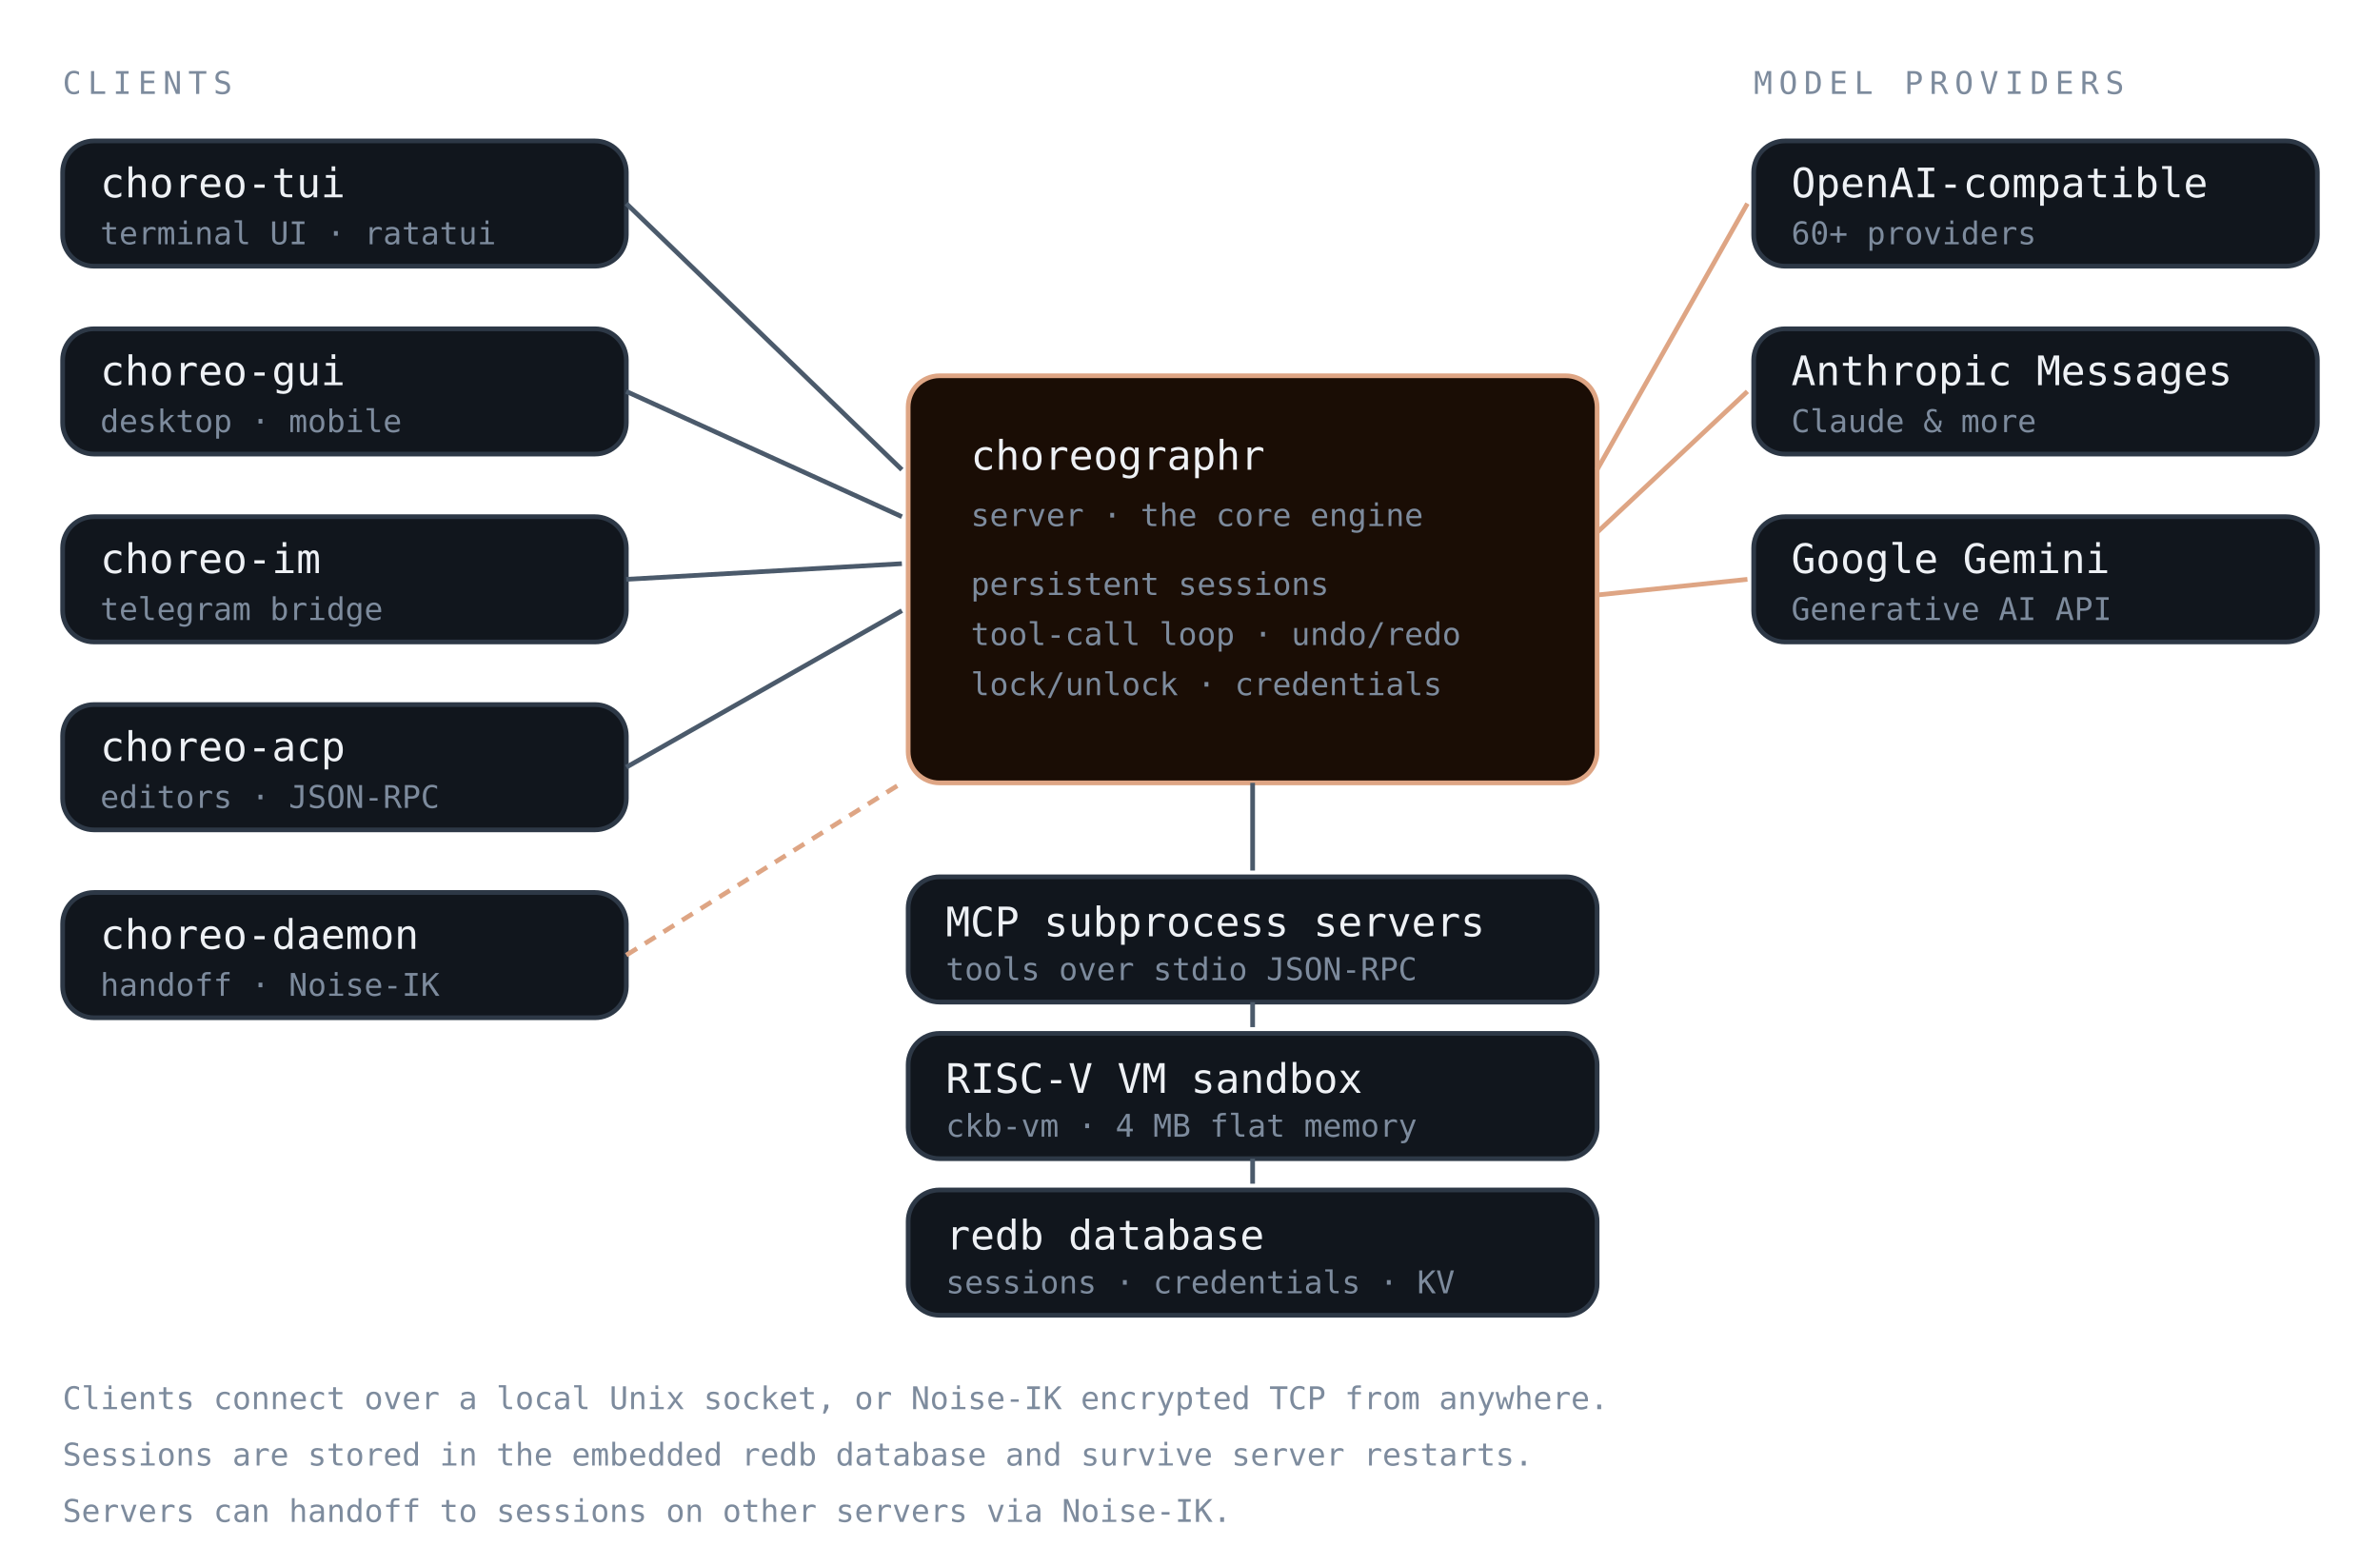
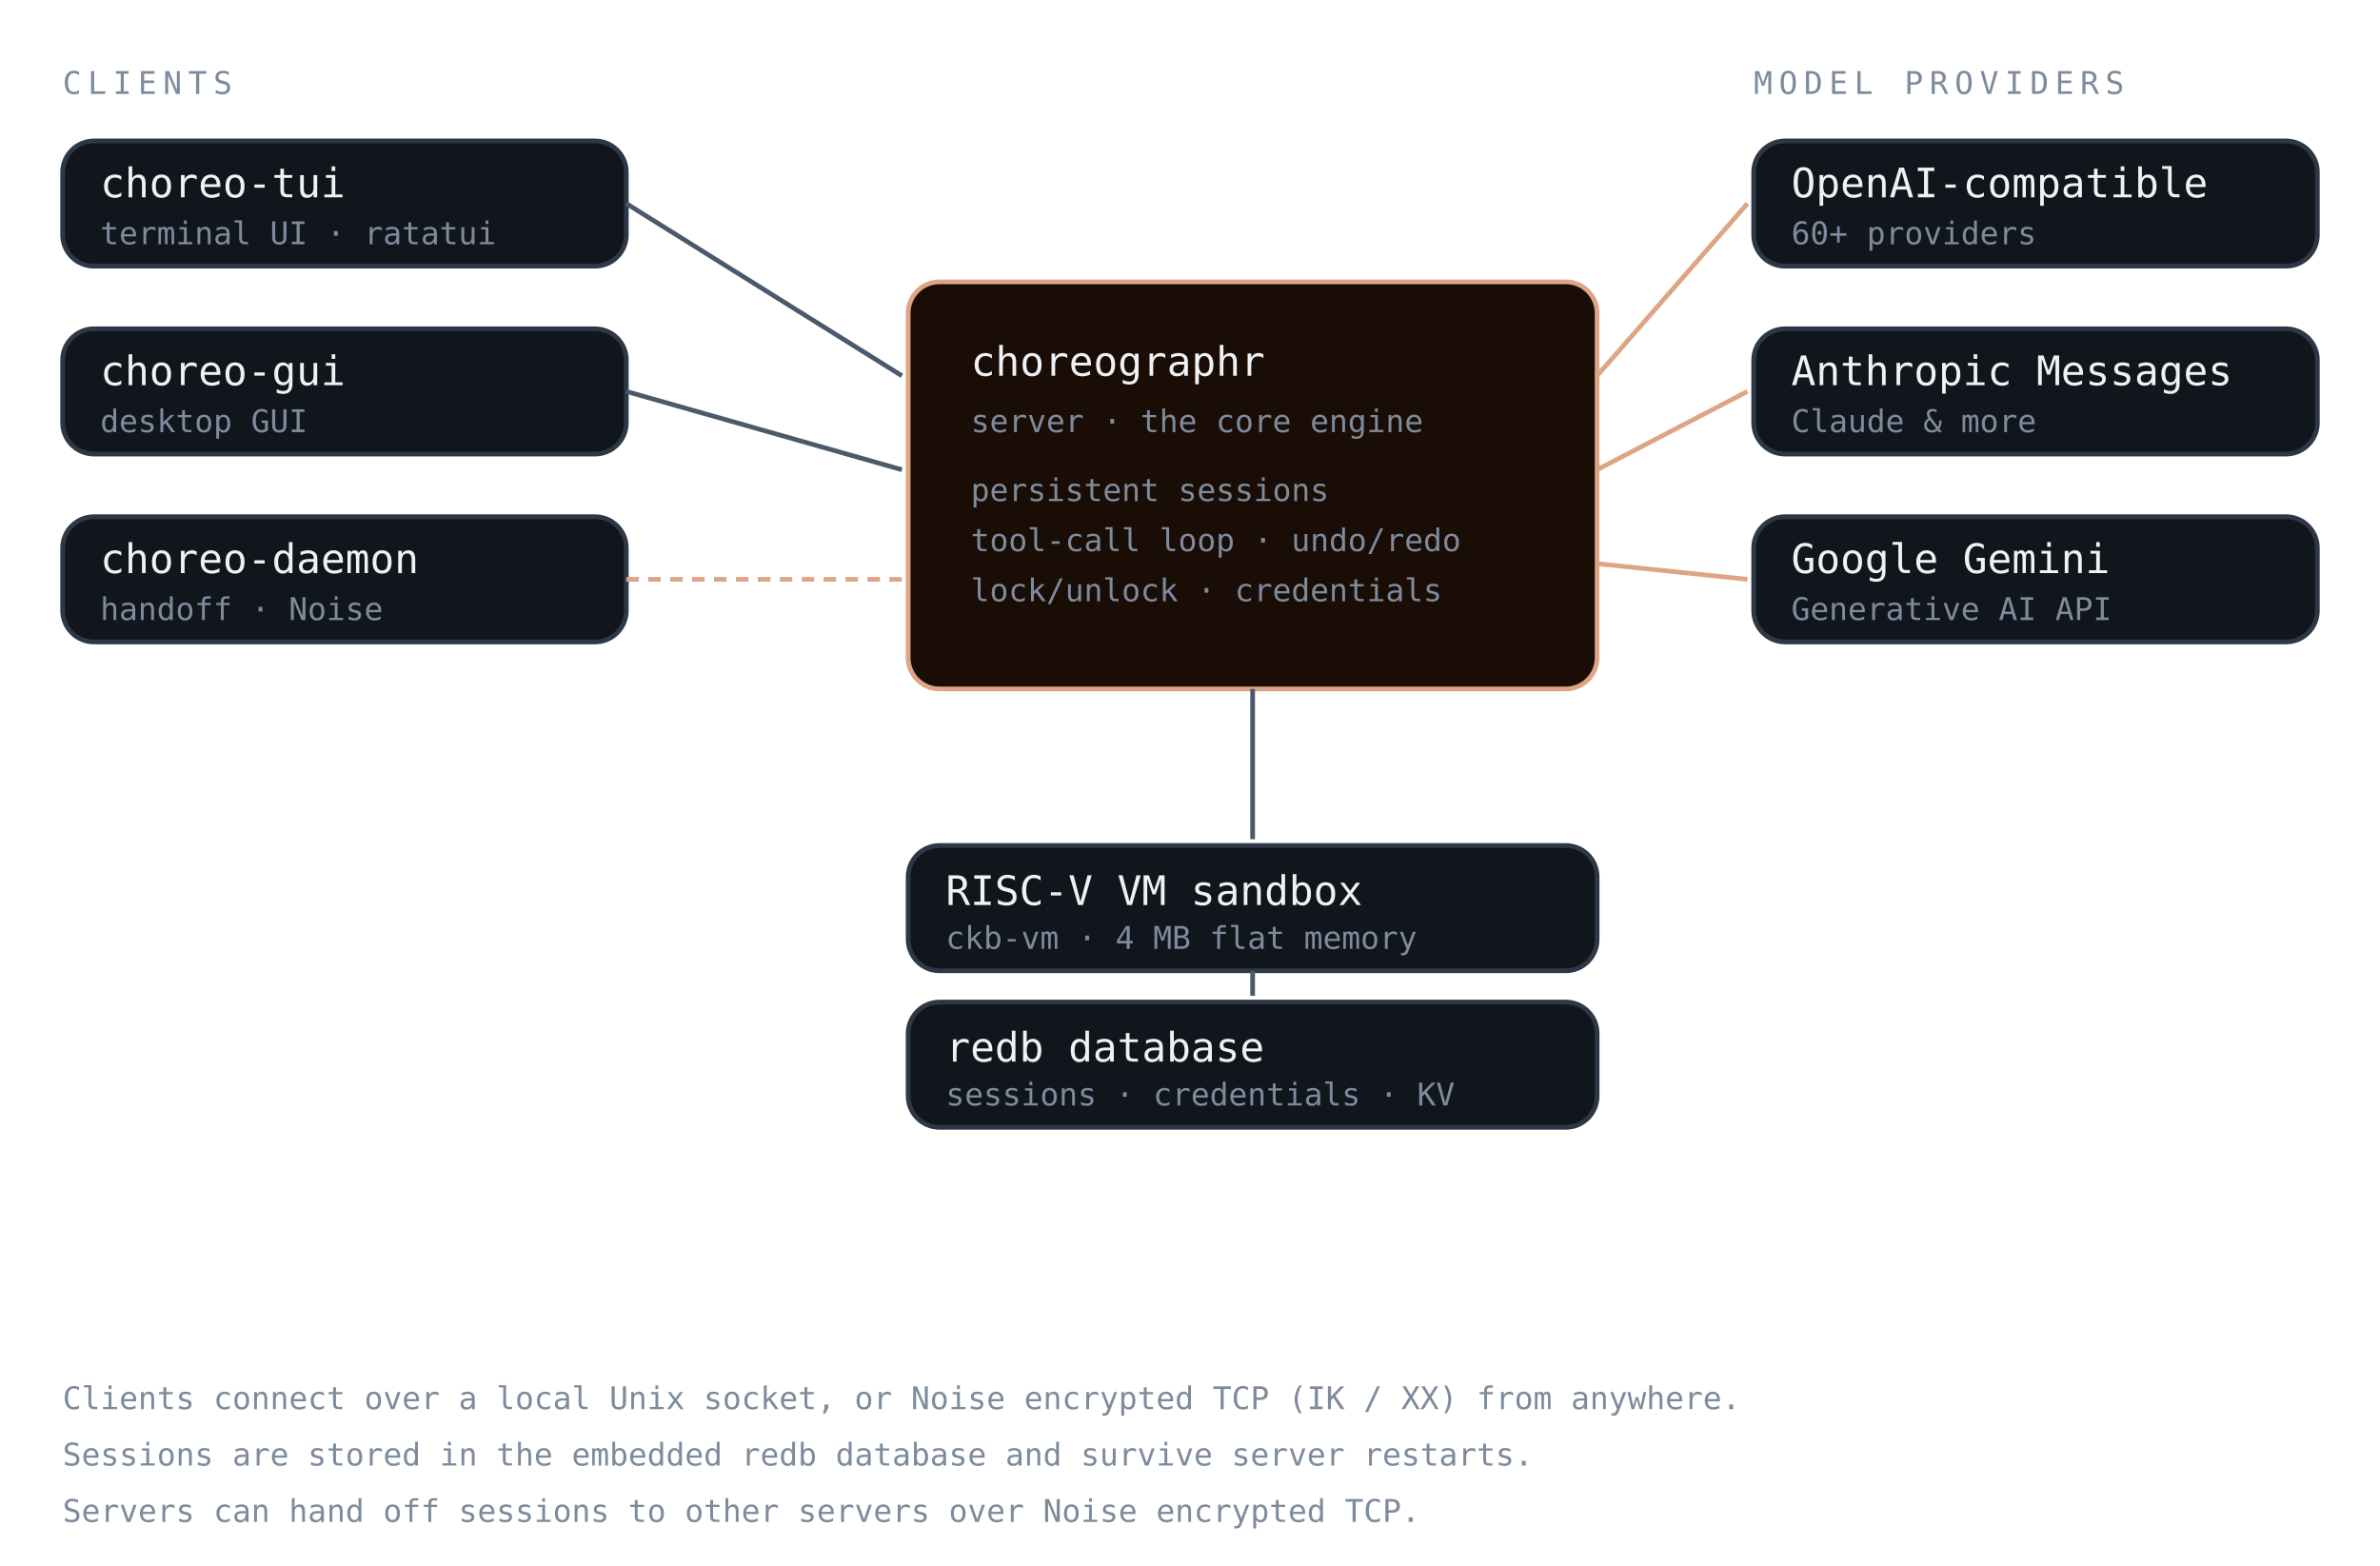
<svg xmlns="http://www.w3.org/2000/svg" viewBox="0 0 760 500">
  <defs>
    <style>
      .box { fill: #11161d; stroke: #2d3846; stroke-width: 1.5; rx: 10; }
      .box-accent { fill: #1a0d05; stroke: #dea584; stroke-width: 1.5; rx: 10; }
      .label { fill: #eef1f5; font-family: 'JetBrains Mono', monospace; font-size: 13px; }
      .label-sub { fill: #7d8b9d; font-family: 'JetBrains Mono', monospace; font-size: 10px; }
      .edge { stroke: #4b5a6b; stroke-width: 1.5; fill: none; }
      .edge-accent { stroke: #dea584; stroke-width: 1.5; fill: none; }
      .edge-handoff { stroke: #dea584; stroke-width: 1.5; fill: none; stroke-dasharray: 4 3; }
      .grp-title { fill: #7d8b9d; font-family: 'JetBrains Mono', monospace; font-size: 10px; letter-spacing: 2px; }
    </style>
  </defs>
  <text x="20" y="30" class="grp-title">CLIENTS</text>
  <rect x="20" y="45" width="180" height="40" class="box" />
  <text x="32" y="63" class="label">choreo-tui</text>
  <text x="32" y="78" class="label-sub">terminal UI · ratatui</text>
  <rect x="20" y="105" width="180" height="40" class="box" />
  <text x="32" y="123" class="label">choreo-gui</text>
-   <text x="32" y="138" class="label-sub">desktop · mobile</text>
+   <text x="32" y="138" class="label-sub">desktop GUI</text>
  <rect x="20" y="165" width="180" height="40" class="box" />
-   <text x="32" y="183" class="label">choreo-im</text>
-   <text x="32" y="198" class="label-sub">telegram bridge</text>
-   <rect x="20" y="225" width="180" height="40" class="box" />
-   <text x="32" y="243" class="label">choreo-acp</text>
-   <text x="32" y="258" class="label-sub">editors · JSON-RPC</text>
-   <rect x="20" y="285" width="180" height="40" class="box" />
-   <text x="32" y="303" class="label">choreo-daemon</text>
-   <text x="32" y="318" class="label-sub">handoff · Noise-IK</text>
-   <rect x="290" y="120" width="220" height="130" class="box-accent" />
-   <text x="310" y="150" class="label" fill="#dea584">choreographr</text>
-   <text x="310" y="168" class="label-sub">server · the core engine</text>
-   <text x="310" y="190" class="label-sub">persistent sessions</text>
-   <text x="310" y="206" class="label-sub">tool-call loop · undo/redo</text>
-   <text x="310" y="222" class="label-sub">lock/unlock · credentials</text>
-   <rect x="290" y="280" width="220" height="40" class="box" />
-   <text x="302" y="299" class="label" font-size="11px">MCP subprocess servers</text>
-   <text x="302" y="313" class="label-sub">tools over stdio JSON-RPC</text>
-   <rect x="290" y="330" width="220" height="40" class="box" />
-   <text x="302" y="349" class="label" font-size="11px">RISC-V VM sandbox</text>
-   <text x="302" y="363" class="label-sub">ckb-vm · 4 MB flat memory</text>
-   <rect x="290" y="380" width="220" height="40" class="box" />
-   <text x="302" y="399" class="label" font-size="11px">redb database</text>
-   <text x="302" y="413" class="label-sub">sessions · credentials · KV</text>
+   <text x="32" y="183" class="label">choreo-daemon</text>
+   <text x="32" y="198" class="label-sub">handoff · Noise</text>
+   <rect x="290" y="90" width="220" height="130" class="box-accent" />
+   <text x="310" y="120" class="label" fill="#dea584">choreographr</text>
+   <text x="310" y="138" class="label-sub">server · the core engine</text>
+   <text x="310" y="160" class="label-sub">persistent sessions</text>
+   <text x="310" y="176" class="label-sub">tool-call loop · undo/redo</text>
+   <text x="310" y="192" class="label-sub">lock/unlock · credentials</text>
+   <rect x="290" y="270" width="220" height="40" class="box" />
+   <text x="302" y="289" class="label" font-size="11px">RISC-V VM sandbox</text>
+   <text x="302" y="303" class="label-sub">ckb-vm · 4 MB flat memory</text>
+   <rect x="290" y="320" width="220" height="40" class="box" />
+   <text x="302" y="339" class="label" font-size="11px">redb database</text>
+   <text x="302" y="353" class="label-sub">sessions · credentials · KV</text>
  <text x="560" y="30" class="grp-title">MODEL PROVIDERS</text>
  <rect x="560" y="45" width="180" height="40" class="box" />
  <text x="572" y="63" class="label" font-size="11px">OpenAI-compatible</text>
  <text x="572" y="78" class="label-sub">60+ providers</text>
  <rect x="560" y="105" width="180" height="40" class="box" />
  <text x="572" y="123" class="label" font-size="11px">Anthropic Messages</text>
  <text x="572" y="138" class="label-sub">Claude &amp; more</text>
  <rect x="560" y="165" width="180" height="40" class="box" />
  <text x="572" y="183" class="label" font-size="11px">Google Gemini</text>
  <text x="572" y="198" class="label-sub">Generative AI API</text>
-   <line x1="200" y1="65" x2="288" y2="150" class="edge" />
-   <line x1="200" y1="125" x2="288" y2="165" class="edge" />
-   <line x1="200" y1="185" x2="288" y2="180" class="edge" />
-   <line x1="200" y1="245" x2="288" y2="195" class="edge" />
-   <line x1="200" y1="305" x2="288" y2="250" class="edge-handoff" />
-   <line x1="510" y1="150" x2="558" y2="65" class="edge-accent" />
-   <line x1="510" y1="170" x2="558" y2="125" class="edge-accent" />
-   <line x1="510" y1="190" x2="558" y2="185" class="edge-accent" />
-   <line x1="400" y1="250" x2="400" y2="278" class="edge" />
-   <line x1="400" y1="320" x2="400" y2="328" class="edge" />
-   <line x1="400" y1="370" x2="400" y2="378" class="edge" />
-   <text x="20" y="450" class="label-sub">Clients connect over a local Unix socket, or Noise-IK encrypted TCP from anywhere.</text>
+   <line x1="200" y1="65" x2="288" y2="120" class="edge" />
+   <line x1="200" y1="125" x2="288" y2="150" class="edge" />
+   <line x1="200" y1="185" x2="288" y2="185" class="edge-handoff" />
+   <line x1="510" y1="120" x2="558" y2="65" class="edge-accent" />
+   <line x1="510" y1="150" x2="558" y2="125" class="edge-accent" />
+   <line x1="510" y1="180" x2="558" y2="185" class="edge-accent" />
+   <line x1="400" y1="220" x2="400" y2="268" class="edge" />
+   <line x1="400" y1="310" x2="400" y2="318" class="edge" />
+   <text x="20" y="450" class="label-sub">Clients connect over a local Unix socket, or Noise encrypted TCP (IK / XX) from anywhere.</text>
  <text x="20" y="468" class="label-sub">Sessions are stored in the embedded redb database and survive server restarts.</text>
-   <text x="20" y="486" class="label-sub">Servers can handoff to sessions on other servers via Noise-IK.</text>
+   <text x="20" y="486" class="label-sub">Servers can hand off sessions to other servers over Noise encrypted TCP.</text>
</svg>
